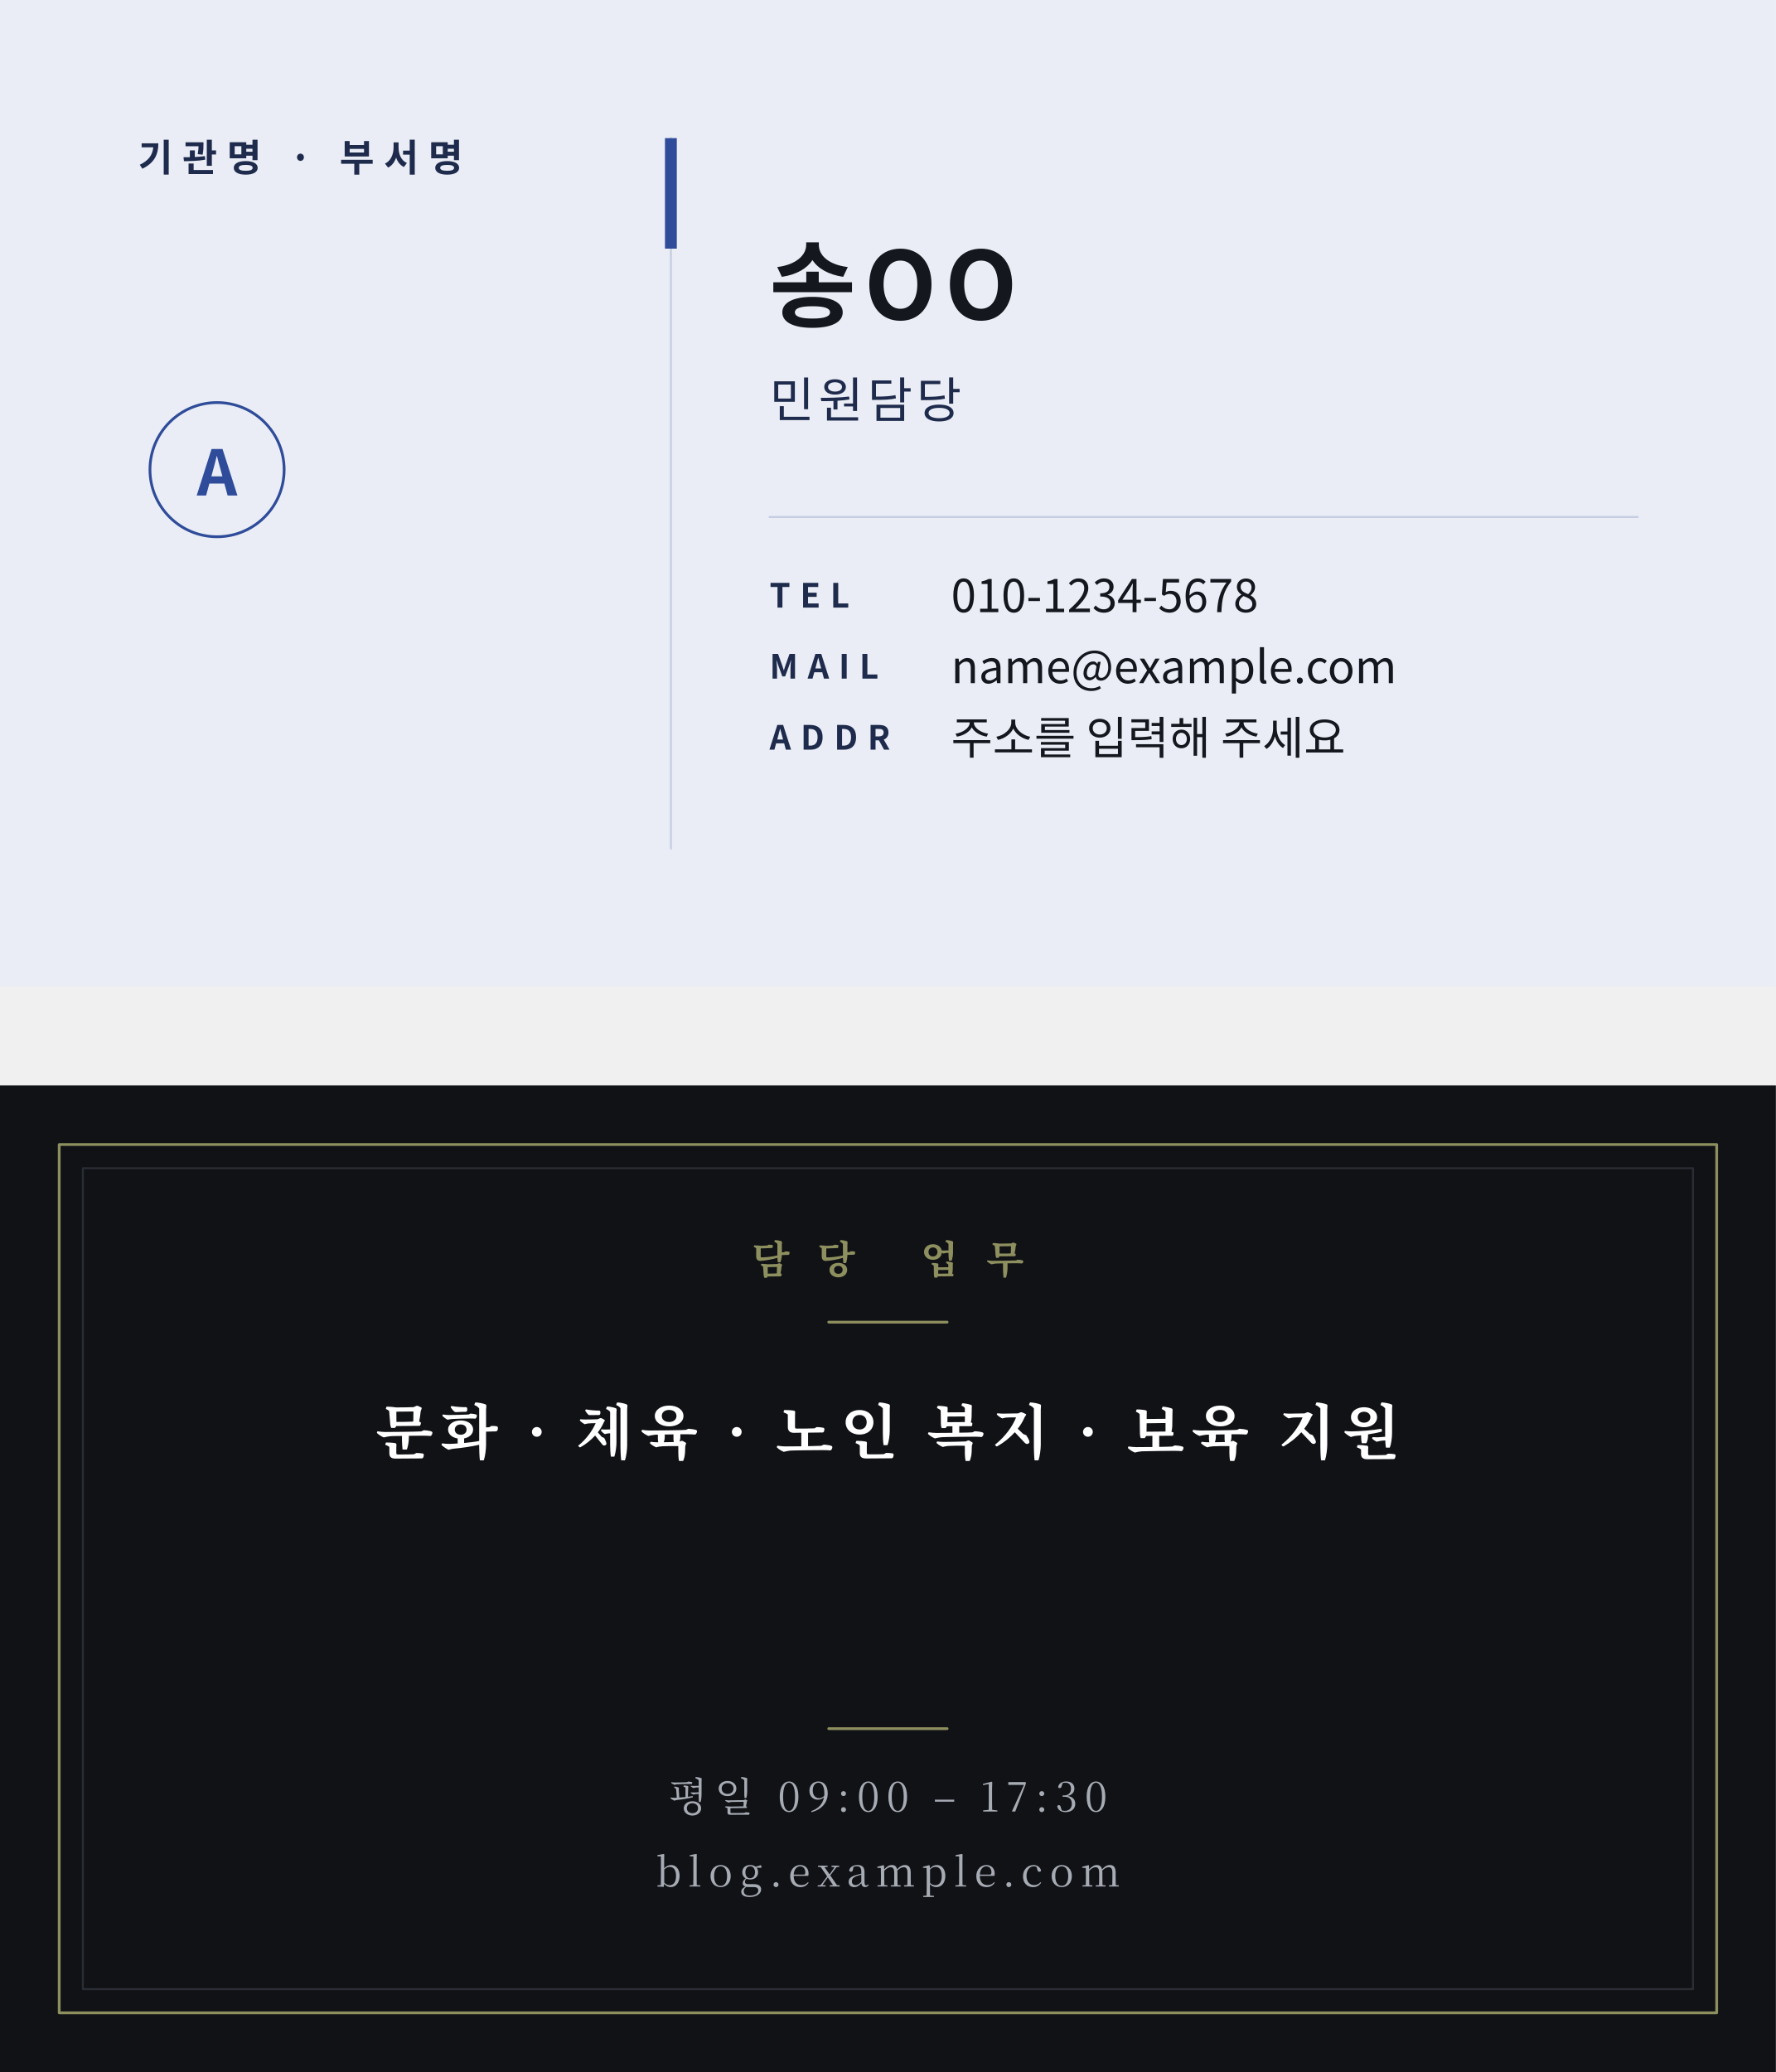
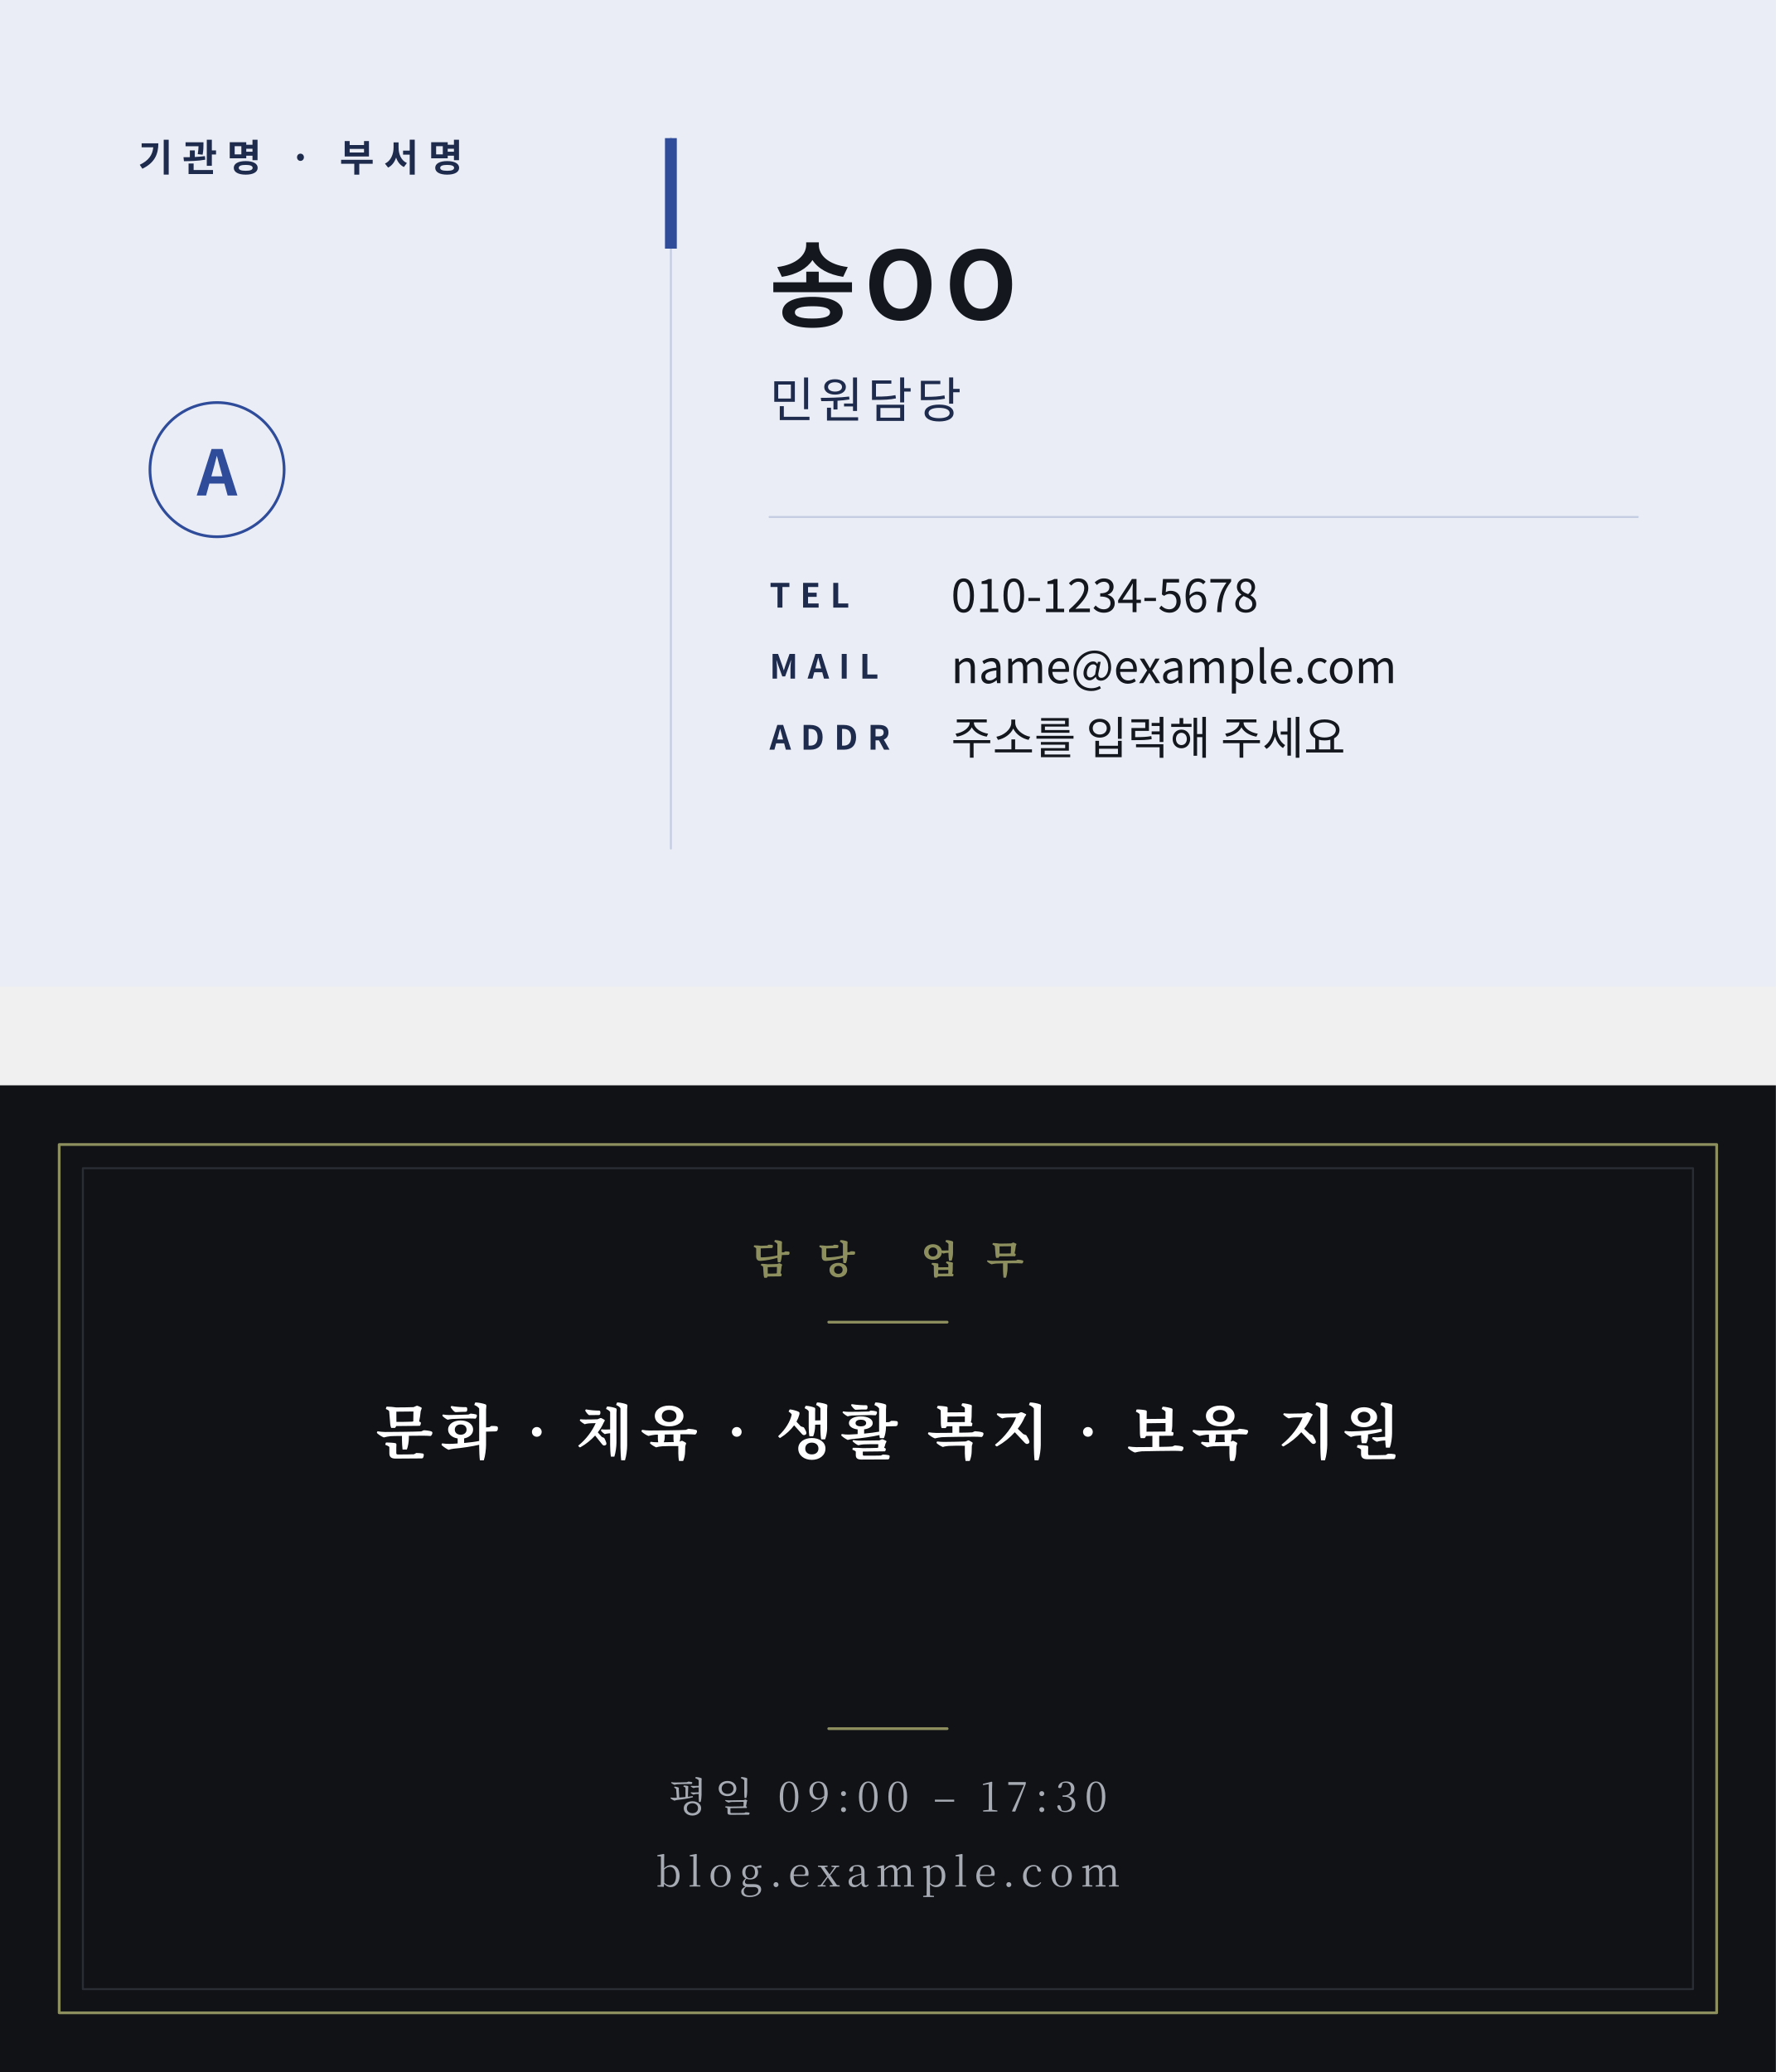
<svg xmlns="http://www.w3.org/2000/svg" width="90mm" height="105mm" viewBox="0 0 900 1050">
  <g id="front">
    <rect width="900" height="500" fill="#EAEDF5" />
    <line x1="340" y1="70" x2="340" y2="430" stroke="#C5CDE3" stroke-width="1" stroke-linecap="round" />
    <rect x="337" y="70" width="6" height="56" fill="#2F4C9A" />
    <text font-family="Pretendard,'Noto Sans KR','Noto Sans CJK KR','Malgun Gothic','Apple SD Gothic Neo',sans-serif" font-size="19.1" font-weight="700" fill="#1E2B4C" text-anchor="start" letter-spacing="4.9">
      <tspan x="70" y="86.8">기관명 · 부서명</tspan>
    </text>
    <ellipse cx="110" cy="238" rx="34" ry="34" fill="none" stroke="#2F4C9A" stroke-width="1.4" stroke-linejoin="round" />
    <text font-family="Pretendard,'Noto Sans KR','Noto Sans CJK KR','Malgun Gothic','Apple SD Gothic Neo',sans-serif" font-size="31.8" font-weight="700" fill="#2F4C9A" text-anchor="middle">
      <tspan x="110" y="251.1">A</tspan>
    </text>
    <text font-family="Pretendard,'Noto Sans KR','Noto Sans CJK KR','Malgun Gothic','Apple SD Gothic Neo',sans-serif" font-size="47.6" font-weight="700" fill="#14171D" text-anchor="start" letter-spacing="4.2">
      <tspan x="390" y="161.9">송OO</tspan>
    </text>
    <text font-family="Pretendard,'Noto Sans KR','Noto Sans CJK KR','Malgun Gothic','Apple SD Gothic Neo',sans-serif" font-size="24.7" font-weight="400" fill="#1E2B4C" text-anchor="start" letter-spacing="2.1">
      <tspan x="390" y="211.7">민원담당</tspan>
    </text>
    <line x1="390" y1="262" x2="830" y2="262" stroke="#C5CDE3" stroke-width="1" stroke-linecap="round" />
    <text font-family="Pretendard,'Noto Sans KR','Noto Sans CJK KR','Malgun Gothic','Apple SD Gothic Neo',sans-serif" font-size="16.9" font-weight="700" fill="#1E2B4C" text-anchor="start" letter-spacing="4.9">
      <tspan x="390" y="307.9">TEL</tspan>
    </text>
    <text font-family="Pretendard,'Noto Sans KR','Noto Sans CJK KR','Malgun Gothic','Apple SD Gothic Neo',sans-serif" font-size="22.9" font-weight="400" fill="#14171D" text-anchor="start">
      <tspan x="482" y="310.2">010-1234-5678</tspan>
    </text>
    <text font-family="Pretendard,'Noto Sans KR','Noto Sans CJK KR','Malgun Gothic','Apple SD Gothic Neo',sans-serif" font-size="16.9" font-weight="700" fill="#1E2B4C" text-anchor="start" letter-spacing="4.9">
      <tspan x="390" y="343.9">MAIL</tspan>
    </text>
    <text font-family="Pretendard,'Noto Sans KR','Noto Sans CJK KR','Malgun Gothic','Apple SD Gothic Neo',sans-serif" font-size="22.9" font-weight="400" fill="#14171D" text-anchor="start">
      <tspan x="482" y="346.2">name@example.com</tspan>
    </text>
    <text font-family="Pretendard,'Noto Sans KR','Noto Sans CJK KR','Malgun Gothic','Apple SD Gothic Neo',sans-serif" font-size="16.9" font-weight="700" fill="#1E2B4C" text-anchor="start" letter-spacing="4.9">
      <tspan x="390" y="379.9">ADDR</tspan>
    </text>
    <text font-family="Pretendard,'Noto Sans KR','Noto Sans CJK KR','Malgun Gothic','Apple SD Gothic Neo',sans-serif" font-size="22.9" font-weight="400" fill="#14171D" text-anchor="start">
      <tspan x="482" y="382.2">주소를 입력해 주세요</tspan>
    </text>
  </g>
  <g id="back" transform="translate(0 550)">
    <rect width="900" height="500" fill="#101216" />
    <rect x="30" y="30" width="840" height="440" fill="none" stroke="#8E8F5E" stroke-width="1.4" stroke-linejoin="round" />
    <rect x="42" y="42" width="816" height="416" fill="none" stroke="#2A2D34" stroke-width="1" stroke-linejoin="round" />
    <text font-family="'Noto Serif KR','Noto Serif CJK KR','Batang','Nanum Myeongjo',serif" font-size="19.8" font-weight="700" fill="#8E8F5E" text-anchor="middle" letter-spacing="14.1">
      <tspan x="450" y="95.4">담당 업무</tspan>
    </text>
    <line x1="420" y1="120" x2="480" y2="120" stroke="#8E8F5E" stroke-width="1.4" stroke-linecap="round" />
    <text font-family="'Noto Serif KR','Noto Serif CJK KR','Batang','Nanum Myeongjo',serif" font-size="30.3" font-weight="700" fill="#FFFFFF" text-anchor="middle" letter-spacing="3.5">
-       <tspan x="450" y="186.7">문화 · 체육  ·  노인 복지  ·  보육 지원</tspan>
+       <tspan x="450" y="186.7">문화 · 체육  ·  생활 복지  ·  보육 지원</tspan>
    </text>
    <line x1="420" y1="326" x2="480" y2="326" stroke="#8E8F5E" stroke-width="1.4" stroke-linecap="round" />
    <text font-family="'Noto Serif KR','Noto Serif CJK KR','Batang','Nanum Myeongjo',serif" font-size="20.5" font-weight="400" fill="#A7ABB4" text-anchor="middle" letter-spacing="3.5">
      <tspan x="450" y="368">평일 09:00 – 17:30</tspan>
    </text>
    <text font-family="'Noto Serif KR','Noto Serif CJK KR','Batang','Nanum Myeongjo',serif" font-size="20.5" font-weight="400" fill="#A7ABB4" text-anchor="middle" letter-spacing="3.5">
      <tspan x="450" y="406">blog.example.com</tspan>
    </text>
  </g>
</svg>
